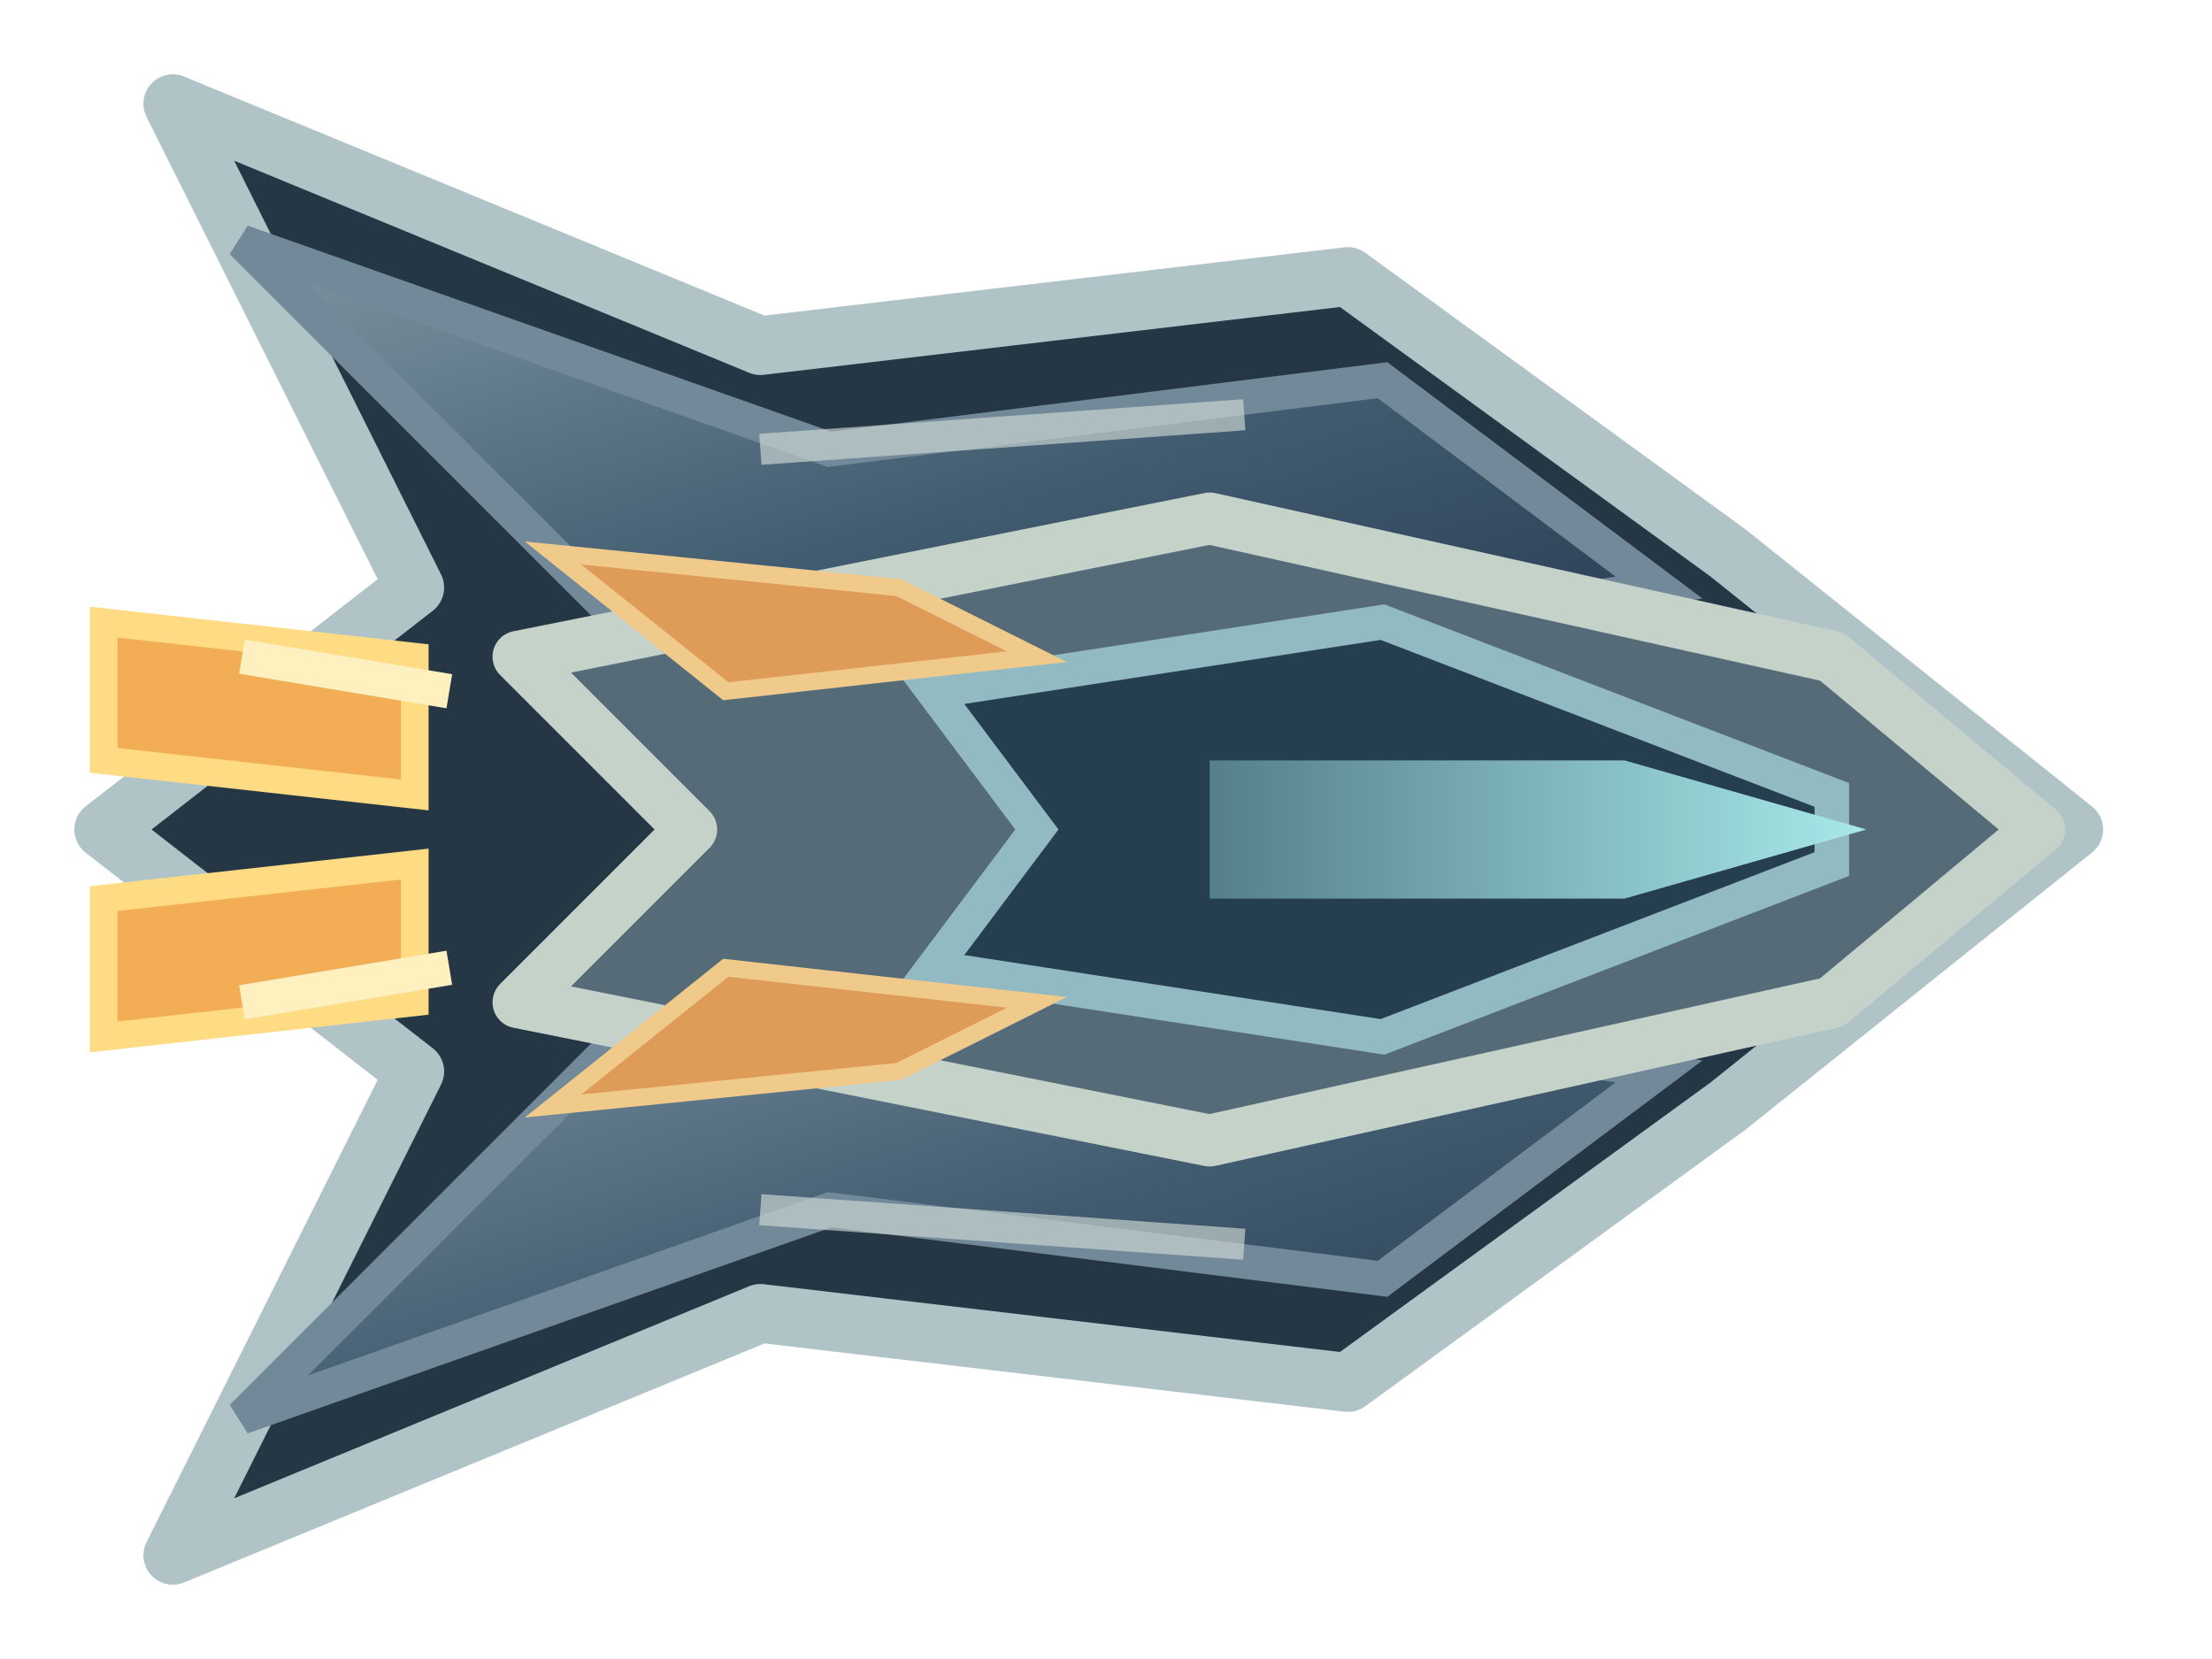
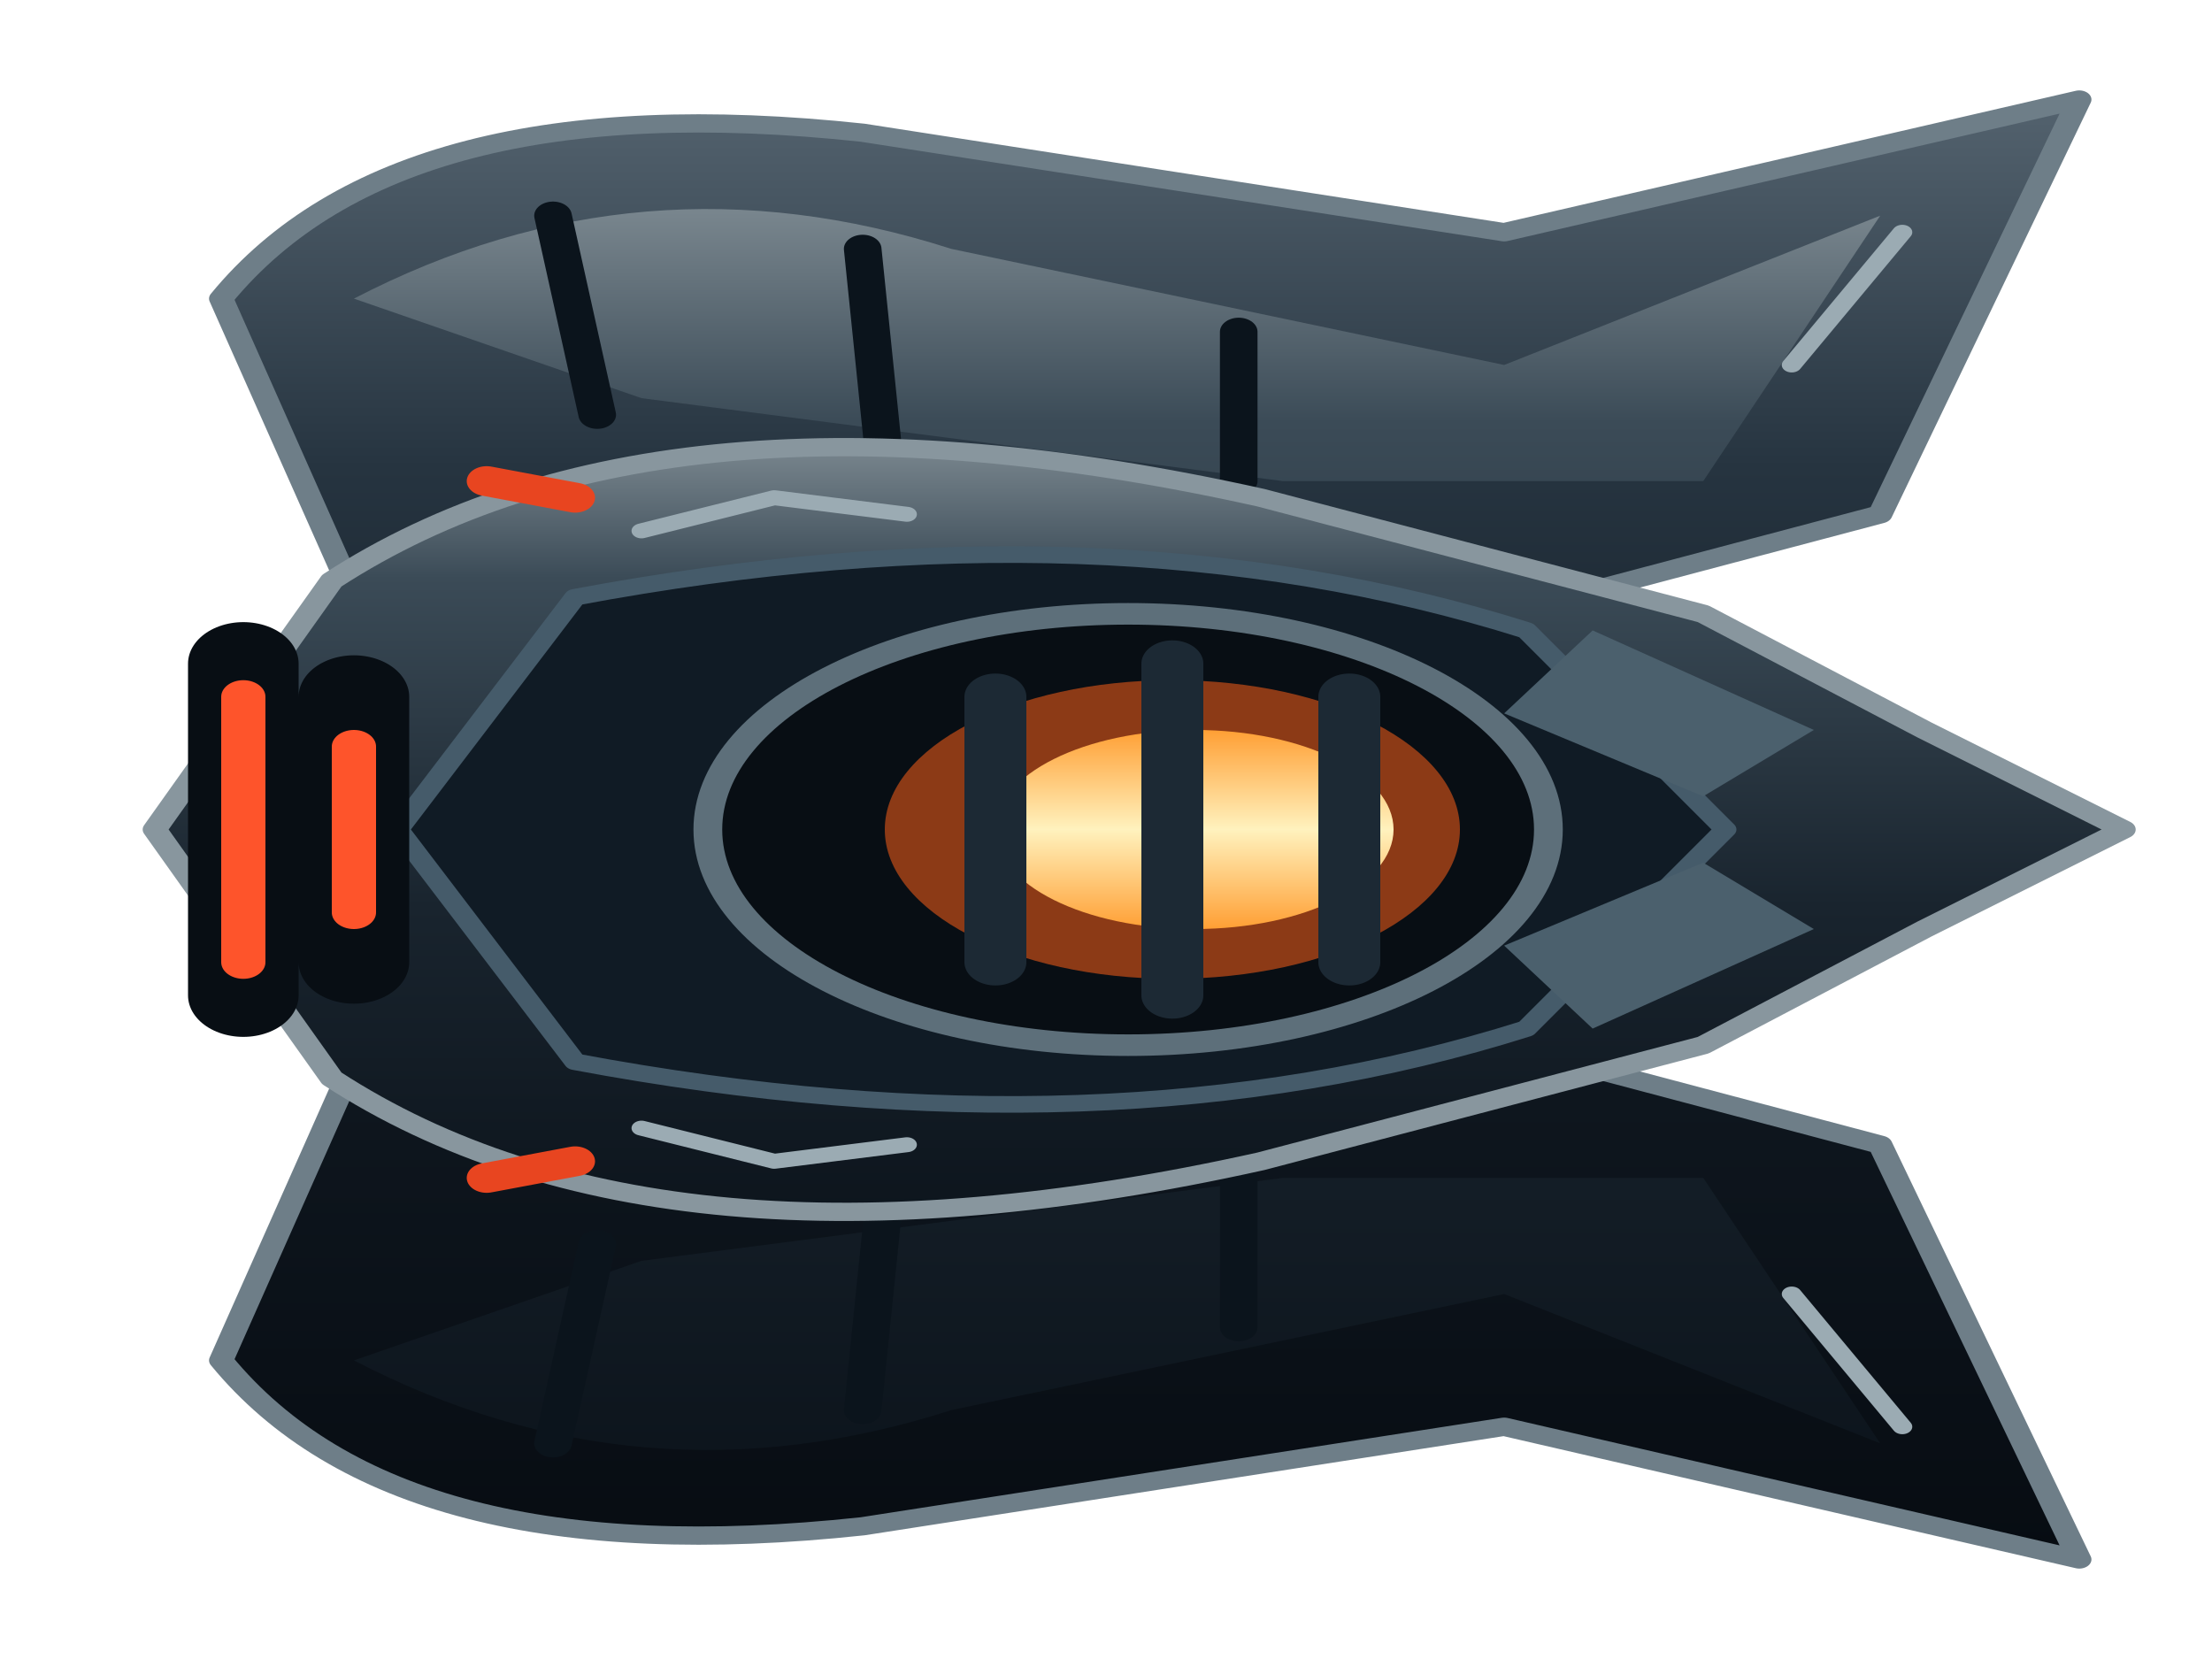
<svg xmlns="http://www.w3.org/2000/svg" width="64" height="48" viewBox="0 0 64 48">
  <defs>
-     <linearGradient id="armor" x1="0" y1="0" x2="1" y2="1">
-       <stop offset="0" stop-color="#7f96a2" />
-       <stop offset=".55" stop-color="#415c70" />
-       <stop offset="1" stop-color="#283a50" />
+     <linearGradient id="hull" x1="0" y1="0" x2="0" y2="1">
+       <stop stop-color="#53626e" />
+       <stop offset=".25" stop-color="#263440" />
+       <stop offset=".56" stop-color="#111a23" />
+       <stop offset="1" stop-color="#070c12" />
    </linearGradient>
-     <linearGradient id="core" x1="0" y1="0" x2="1" y2="0">
-       <stop offset="0" stop-color="#547f89" />
-       <stop offset="1" stop-color="#a8e9ea" />
+     <linearGradient id="plate" x1="0" y1="0" x2="0" y2="1">
+       <stop stop-color="#78858d" />
+       <stop offset=".17" stop-color="#3b4b57" />
+       <stop offset=".6" stop-color="#19242e" />
+       <stop offset="1" stop-color="#0d151d" />
+     </linearGradient>
+     <linearGradient id="core" x1="0" y1="0" x2="0" y2="1">
+       <stop stop-color="#ff9f34" />
+       <stop offset=".5" stop-color="#fff2be" />
+       <stop offset="1" stop-color="#ff9f34" />
    </linearGradient>
  </defs>
-   <path d="M5 3 L22 10 L39 8 L50 16 L60 24 L50 32 L39 40 L22 38 L5 45 L12 31 L3 24 L12 17 Z" fill="#253644" stroke="#b0c4c8" stroke-width="1.7" stroke-linejoin="round" />
-   <path d="M7 7 L24 13 L40 11 L48 17 L28 20 L18 18 Z" fill="url(#armor)" stroke="#718998" stroke-width="1" />
-   <path d="M7 41 L24 35 L40 37 L48 31 L28 28 L18 30 Z" fill="url(#armor)" stroke="#718998" stroke-width="1" />
-   <path d="M15 19 L35 15 L53 19 L59 24 L53 29 L35 33 L15 29 L20 24 Z" fill="#556c78" stroke="#c5d2ca" stroke-width="1.5" stroke-linejoin="round" />
-   <path d="M27 20 L40 18 L53 23 L53 25 L40 30 L27 28 L30 24 Z" fill="#253e50" stroke="#92bac2" stroke-width="1" />
-   <path d="M35 22 L47 22 L54 24 L47 26 L35 26 Z" fill="url(#core)" />
-   <path d="M16 16 L26 17 L30 19 L21 20 Z M16 32 L26 31 L30 29 L21 28 Z" fill="#df9b58" stroke="#efca8b" stroke-width=".5" />
-   <path d="M3 18 L12 19 L12 23 L3 22 Z M3 26 L12 25 L12 29 L3 30 Z" fill="#f3ad54" stroke="#ffdc83" stroke-width=".8" />
-   <path d="M7 19 L13 20 M7 29 L13 28" stroke="#fff0c0" stroke-width="1" />
-   <path d="M22 13 L36 12 M22 35 L36 36" stroke="#d0d9d6" stroke-opacity=".65" stroke-width=".9" />
+   <g transform="translate(0 0) scale(0.64 0.48)" stroke-linejoin="round" stroke-linecap="round">
+     <path d="M10 18Q18 5 39 8L68 14 94 6 85 31 68 37 30 33 17 39Z M10 82Q18 95 39 92L68 86 94 94 85 69 68 63 30 67 17 61Z" fill="url(#hull)" stroke="#6e7e88" stroke-width="1.1" />
+     <path d="M16 18Q29 9 43 15L68 22 85 13 77 29 58 29 29 24Z M16 82Q29 91 43 85L68 78 85 87 77 71 58 71 29 76Z" fill="url(#plate)" />
+     <path d="M25 13 27 25 M39 15 40 28 M56 20 56 29 M25 87 27 75 M39 85 40 72 M56 80 56 71" stroke="#0b141c" stroke-width="1.7" />
+     <path d="M15 35Q30 22 57 30L77 37 87 44 96 50 87 56 77 63 57 70Q30 78 15 65L7 50Z" fill="url(#plate)" stroke="#88969e" stroke-width="1.1" />
+     <path d="M26 36Q50 30 69 38L78 50 69 62Q50 70 26 64L18 50Z" fill="#101b25" stroke="#455b6a" stroke-width="1" />
+     <ellipse cx="51" cy="50" rx="19" ry="13" fill="#080e14" stroke="#5d6f7a" stroke-width="1.3" />
+     <ellipse cx="53" cy="50" rx="13" ry="9" fill="#e55718" opacity=".6" />
+     <ellipse cx="54" cy="50" rx="9" ry="6" fill="url(#core)" />
+     <path d="M45 42V58 M53 40V60 M61 42V58" stroke="#1c2934" stroke-width="2.8" />
+     <path d="M72 38 82 44 77 48 68 43Z M72 62 82 56 77 52 68 57Z" fill="#4b606d" />
+     <path d="M11 40V60 M16 42V58" stroke="#080e14" stroke-width="5" />
+     <path d="M11 42V58 M16 45V55" stroke="#fe542b" stroke-width="2" />
+     <path d="M29 32 35 30 41 31 M29 68 35 70 41 69 M81 22 86 14 M81 78 86 86" fill="none" stroke="#9babb3" stroke-width=".9" />
+     <path d="M22 29 26 30 M22 71 26 70" stroke="#e84520" stroke-width="1.8" />
+   </g>
</svg>
